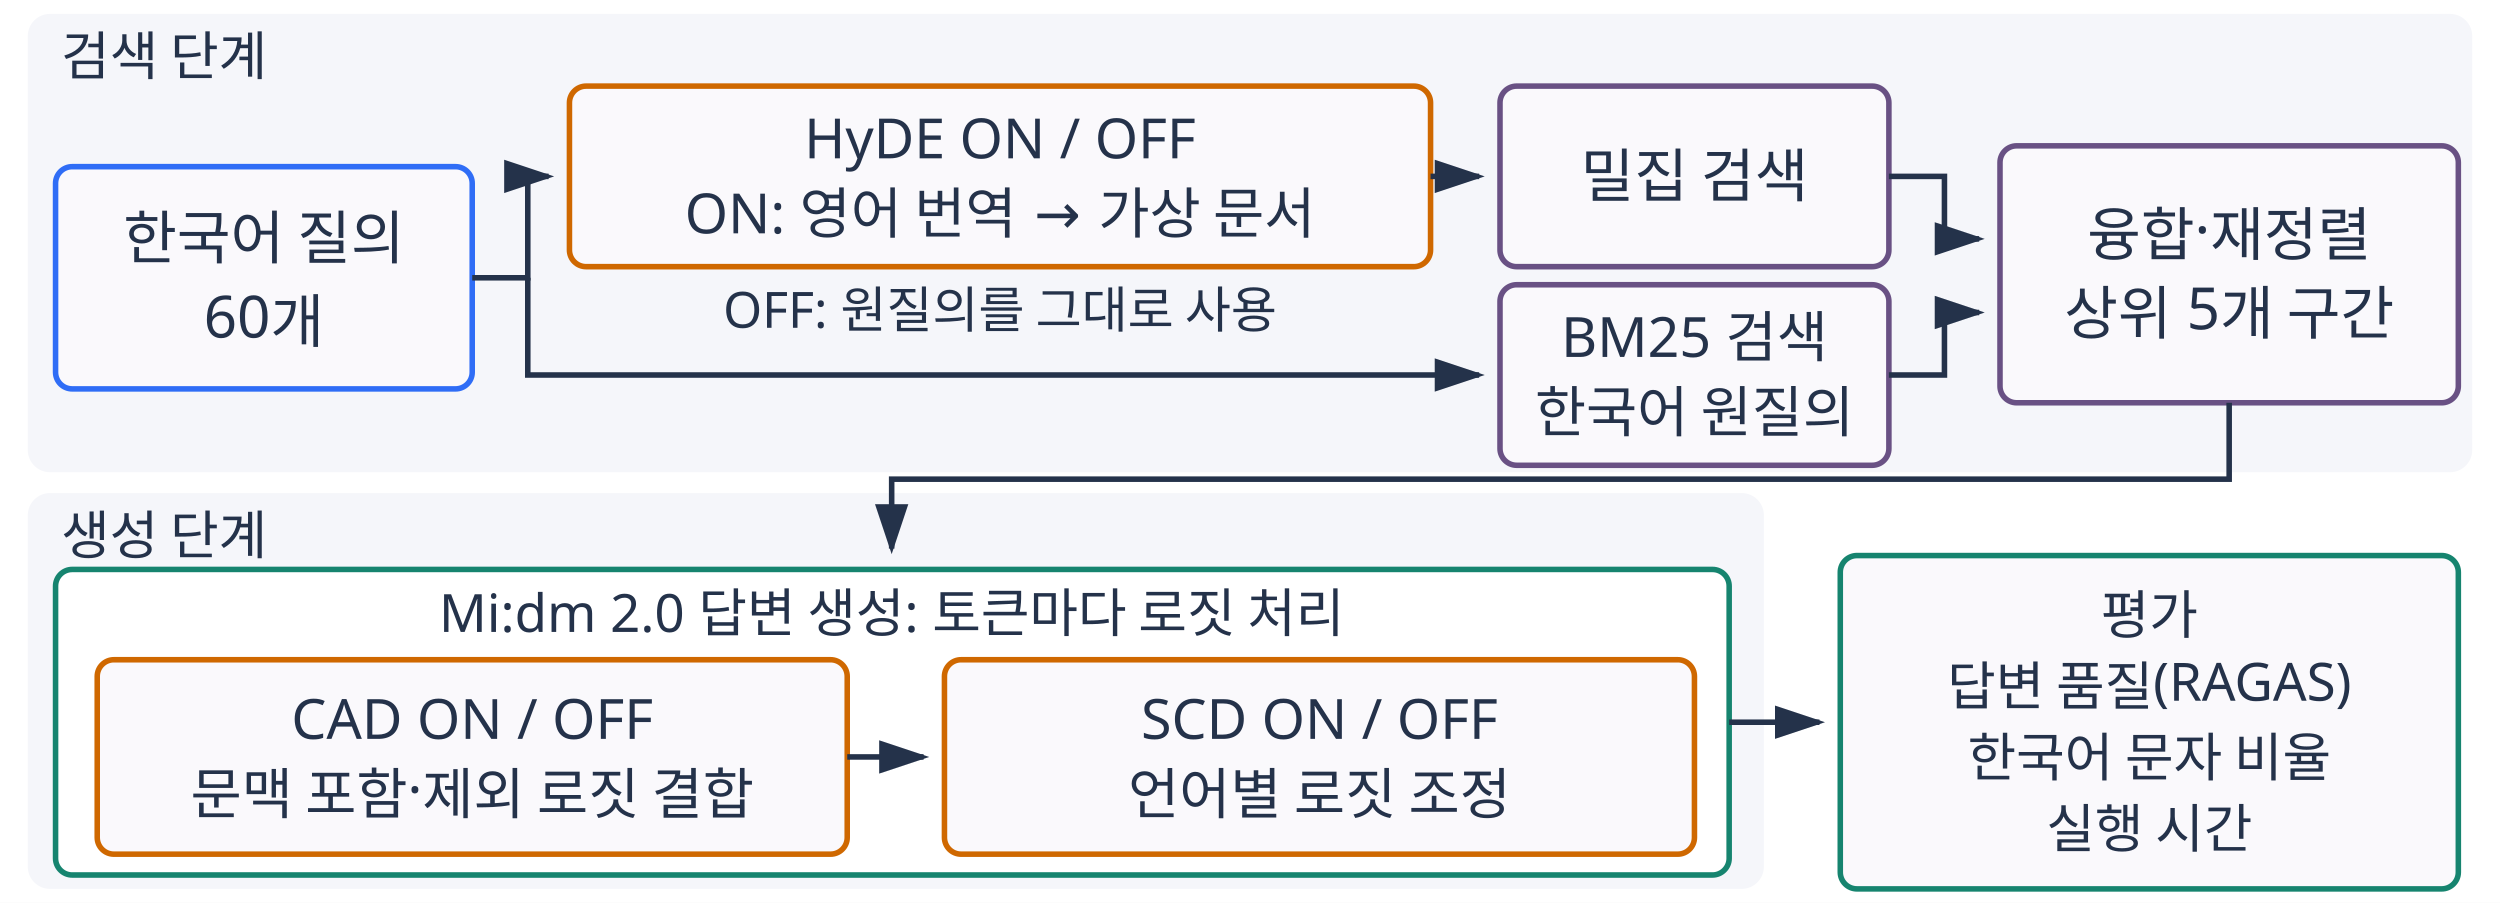
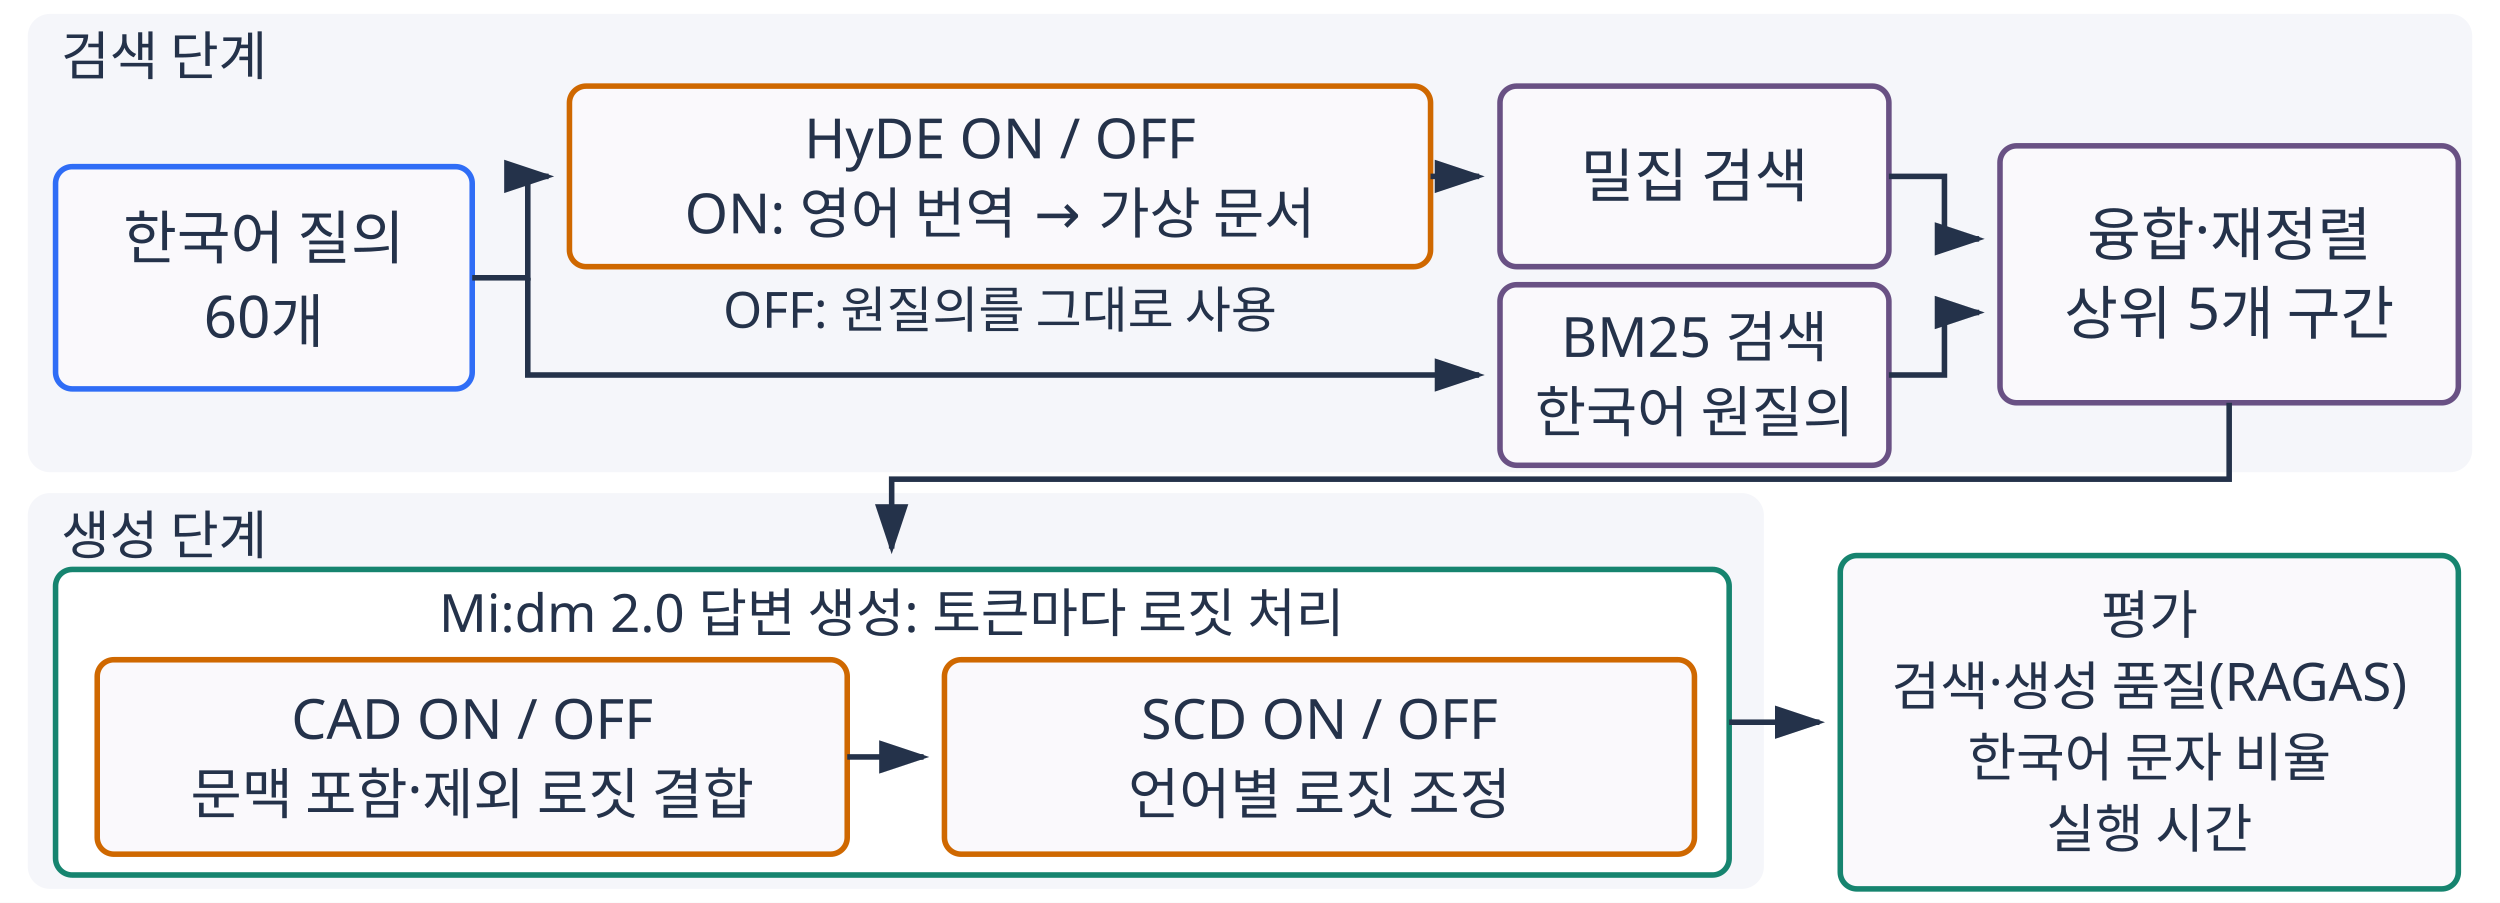
<svg xmlns="http://www.w3.org/2000/svg" width="159mm" height="57.417mm" viewBox="0 0 1800 650">
  <defs>
    <marker id="arrow" markerWidth="10" markerHeight="10" refX="8" refY="3" orient="auto">
      <path d="M0,0 L0,6 L9,3 z" fill="#24324A" />
    </marker>
  </defs>
  <rect width="100%" height="100%" fill="white" />
  <rect x="20" y="10" width="1760" height="330" rx="16" fill="#F5F6FA" stroke="none" />
  <text x="44" y="54.0" font-family="Malgun Gothic" font-size="38" text-anchor="start" fill="#24324A">검색 단계</text>
  <rect x="20" y="355" width="1250" height="285" rx="16" fill="#F5F6FA" stroke="none" />
  <text x="44" y="399.0" font-family="Malgun Gothic" font-size="38" text-anchor="start" fill="#24324A">생성 단계</text>
  <rect x="40" y="120" width="300" height="160" rx="12" fill="#FAF9FC" stroke="#2F6DF6" stroke-width="4" />
  <text x="190.0" y="186.35" font-family="Malgun Gothic" font-size="42" text-anchor="middle" fill="#24324A">한국어 질의</text>
  <text x="190.0" y="243.05" font-family="Malgun Gothic" font-size="42" text-anchor="middle" fill="#24324A">60개</text>
  <rect x="410" y="62" width="620" height="130" rx="12" fill="#FAF9FC" stroke="#CF6800" stroke-width="4" />
  <text x="720.0" y="114.0" font-family="Malgun Gothic" font-size="40" text-anchor="middle" fill="#24324A">HyDE  ON / OFF</text>
  <text x="720.0" y="168.0" font-family="Malgun Gothic" font-size="40" text-anchor="middle" fill="#24324A">ON: 영어 번역 → 가상 문서</text>
  <text x="720" y="236.0" font-family="Malgun Gothic" font-size="36" text-anchor="middle" fill="#24324A">OFF: 원질의를 그대로 사용</text>
  <rect x="1080" y="62" width="280" height="130" rx="12" fill="#FAF9FC" stroke="#695184" stroke-width="4" />
  <text x="1220.0" y="141.7" font-family="Malgun Gothic" font-size="42" text-anchor="middle" fill="#24324A">밀집 검색</text>
  <rect x="1080" y="205" width="280" height="130" rx="12" fill="#FAF9FC" stroke="#695184" stroke-width="4" />
  <text x="1220.0" y="257.0" font-family="Malgun Gothic" font-size="40" text-anchor="middle" fill="#24324A">BM25 검색</text>
  <text x="1220.0" y="311.0" font-family="Malgun Gothic" font-size="40" text-anchor="middle" fill="#24324A">한국어 원질의</text>
  <rect x="1440" y="105" width="330" height="185" rx="12" fill="#FAF9FC" stroke="#695184" stroke-width="4" />
  <text x="1605.0" y="183.85" font-family="Malgun Gothic" font-size="42" text-anchor="middle" fill="#24324A">융합·재정렬</text>
  <text x="1605.0" y="240.55" font-family="Malgun Gothic" font-size="42" text-anchor="middle" fill="#24324A">상위 5개 구간</text>
  <polyline points="340,200 380,200 380,127 395,127" fill="none" stroke="#24324A" stroke-width="4" marker-end="url(#arrow)" />
  <polyline points="1030,127 1065,127" fill="none" stroke="#24324A" stroke-width="4" marker-end="url(#arrow)" />
  <polyline points="380,200 380,270 1065,270" fill="none" stroke="#24324A" stroke-width="4" marker-end="url(#arrow)" />
  <polyline points="1360,127 1400,127 1400,172 1425,172" fill="none" stroke="#24324A" stroke-width="4" marker-end="url(#arrow)" />
  <polyline points="1360,270 1400,270 1400,225 1425,225" fill="none" stroke="#24324A" stroke-width="4" marker-end="url(#arrow)" />
  <rect x="40" y="410" width="1205" height="220" rx="12" fill="#FFFFFF" stroke="#16846F" stroke-width="4" />
  <text x="642" y="455.0" font-family="Malgun Gothic" font-size="38" text-anchor="middle" fill="#24324A">Mi:dm 2.0 답변 생성: 토큰마다 로짓 처리</text>
  <rect x="70" y="475" width="540" height="140" rx="12" fill="#FAF9FC" stroke="#CF6800" stroke-width="4" />
  <text x="340.0" y="532.0" font-family="Malgun Gothic" font-size="40" text-anchor="middle" fill="#24324A">CAD  ON / OFF</text>
  <text x="340.0" y="586.0" font-family="Malgun Gothic" font-size="40" text-anchor="middle" fill="#24324A">문맥 포함·제외 로짓 결합</text>
  <rect x="680" y="475" width="540" height="140" rx="12" fill="#FAF9FC" stroke="#CF6800" stroke-width="4" />
  <text x="950.0" y="532.0" font-family="Malgun Gothic" font-size="40" text-anchor="middle" fill="#24324A">SCD  ON / OFF</text>
  <text x="950.0" y="586.0" font-family="Malgun Gothic" font-size="40" text-anchor="middle" fill="#24324A">언어별 로짓 조정</text>
  <polyline points="610,545 665,545" fill="none" stroke="#24324A" stroke-width="4" marker-end="url(#arrow)" />
  <polyline points="1605,290 1605,345 642,345 642,395" fill="none" stroke="#24324A" stroke-width="4" marker-end="url(#arrow)" />
  <rect x="1325" y="400" width="445" height="240" rx="12" fill="#FAF9FC" stroke="#16846F" stroke-width="4" />
  <text x="1547.5" y="456.35" font-family="Malgun Gothic" font-size="38" text-anchor="middle" fill="#24324A">평가</text>
-   <text x="1547.5" y="507.65" font-family="Malgun Gothic" font-size="38" text-anchor="middle" fill="#24324A">답변 품질(RAGAS)</text>
+   <text x="1547.5" y="507.65" font-family="Malgun Gothic" font-size="38" text-anchor="middle" fill="#24324A">검색·생성 품질(RAGAS)</text>
  <text x="1547.5" y="558.95" font-family="Malgun Gothic" font-size="38" text-anchor="middle" fill="#24324A">한국어 문자 비율</text>
  <text x="1547.5" y="610.25" font-family="Malgun Gothic" font-size="38" text-anchor="middle" fill="#24324A">실행 시간</text>
  <polyline points="1245,520 1310,520" fill="none" stroke="#24324A" stroke-width="4" marker-end="url(#arrow)" />
</svg>
